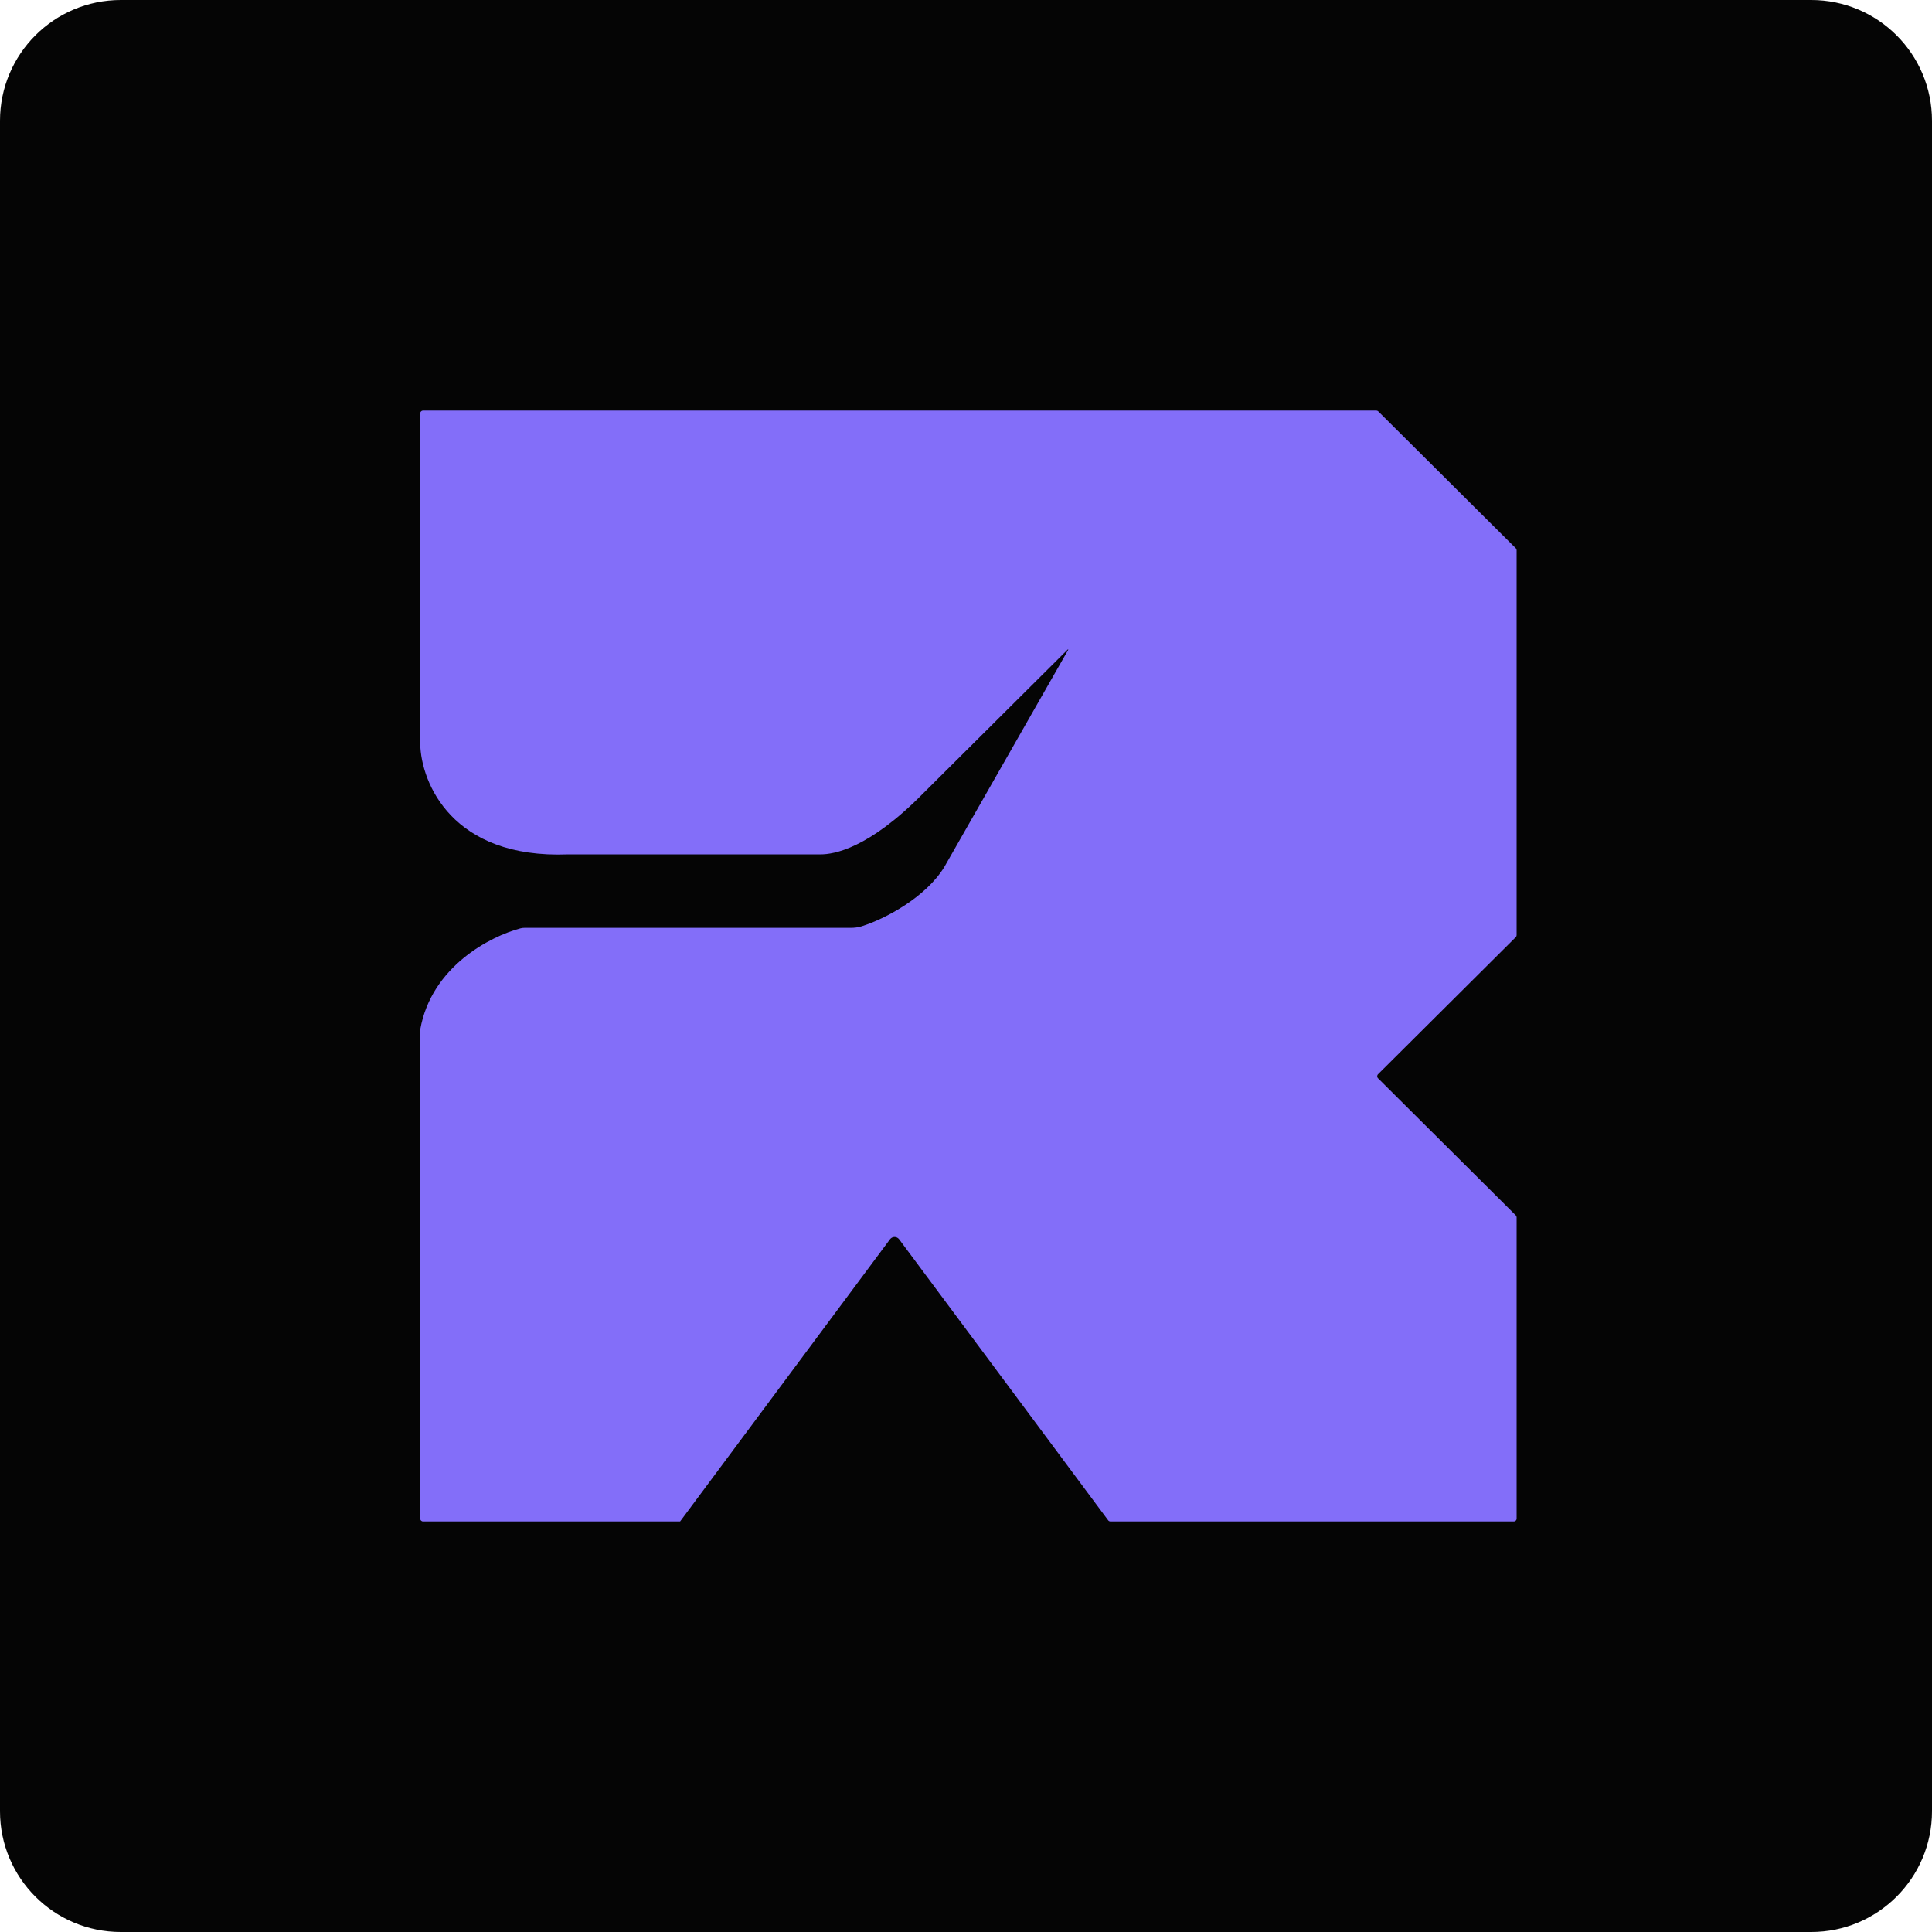
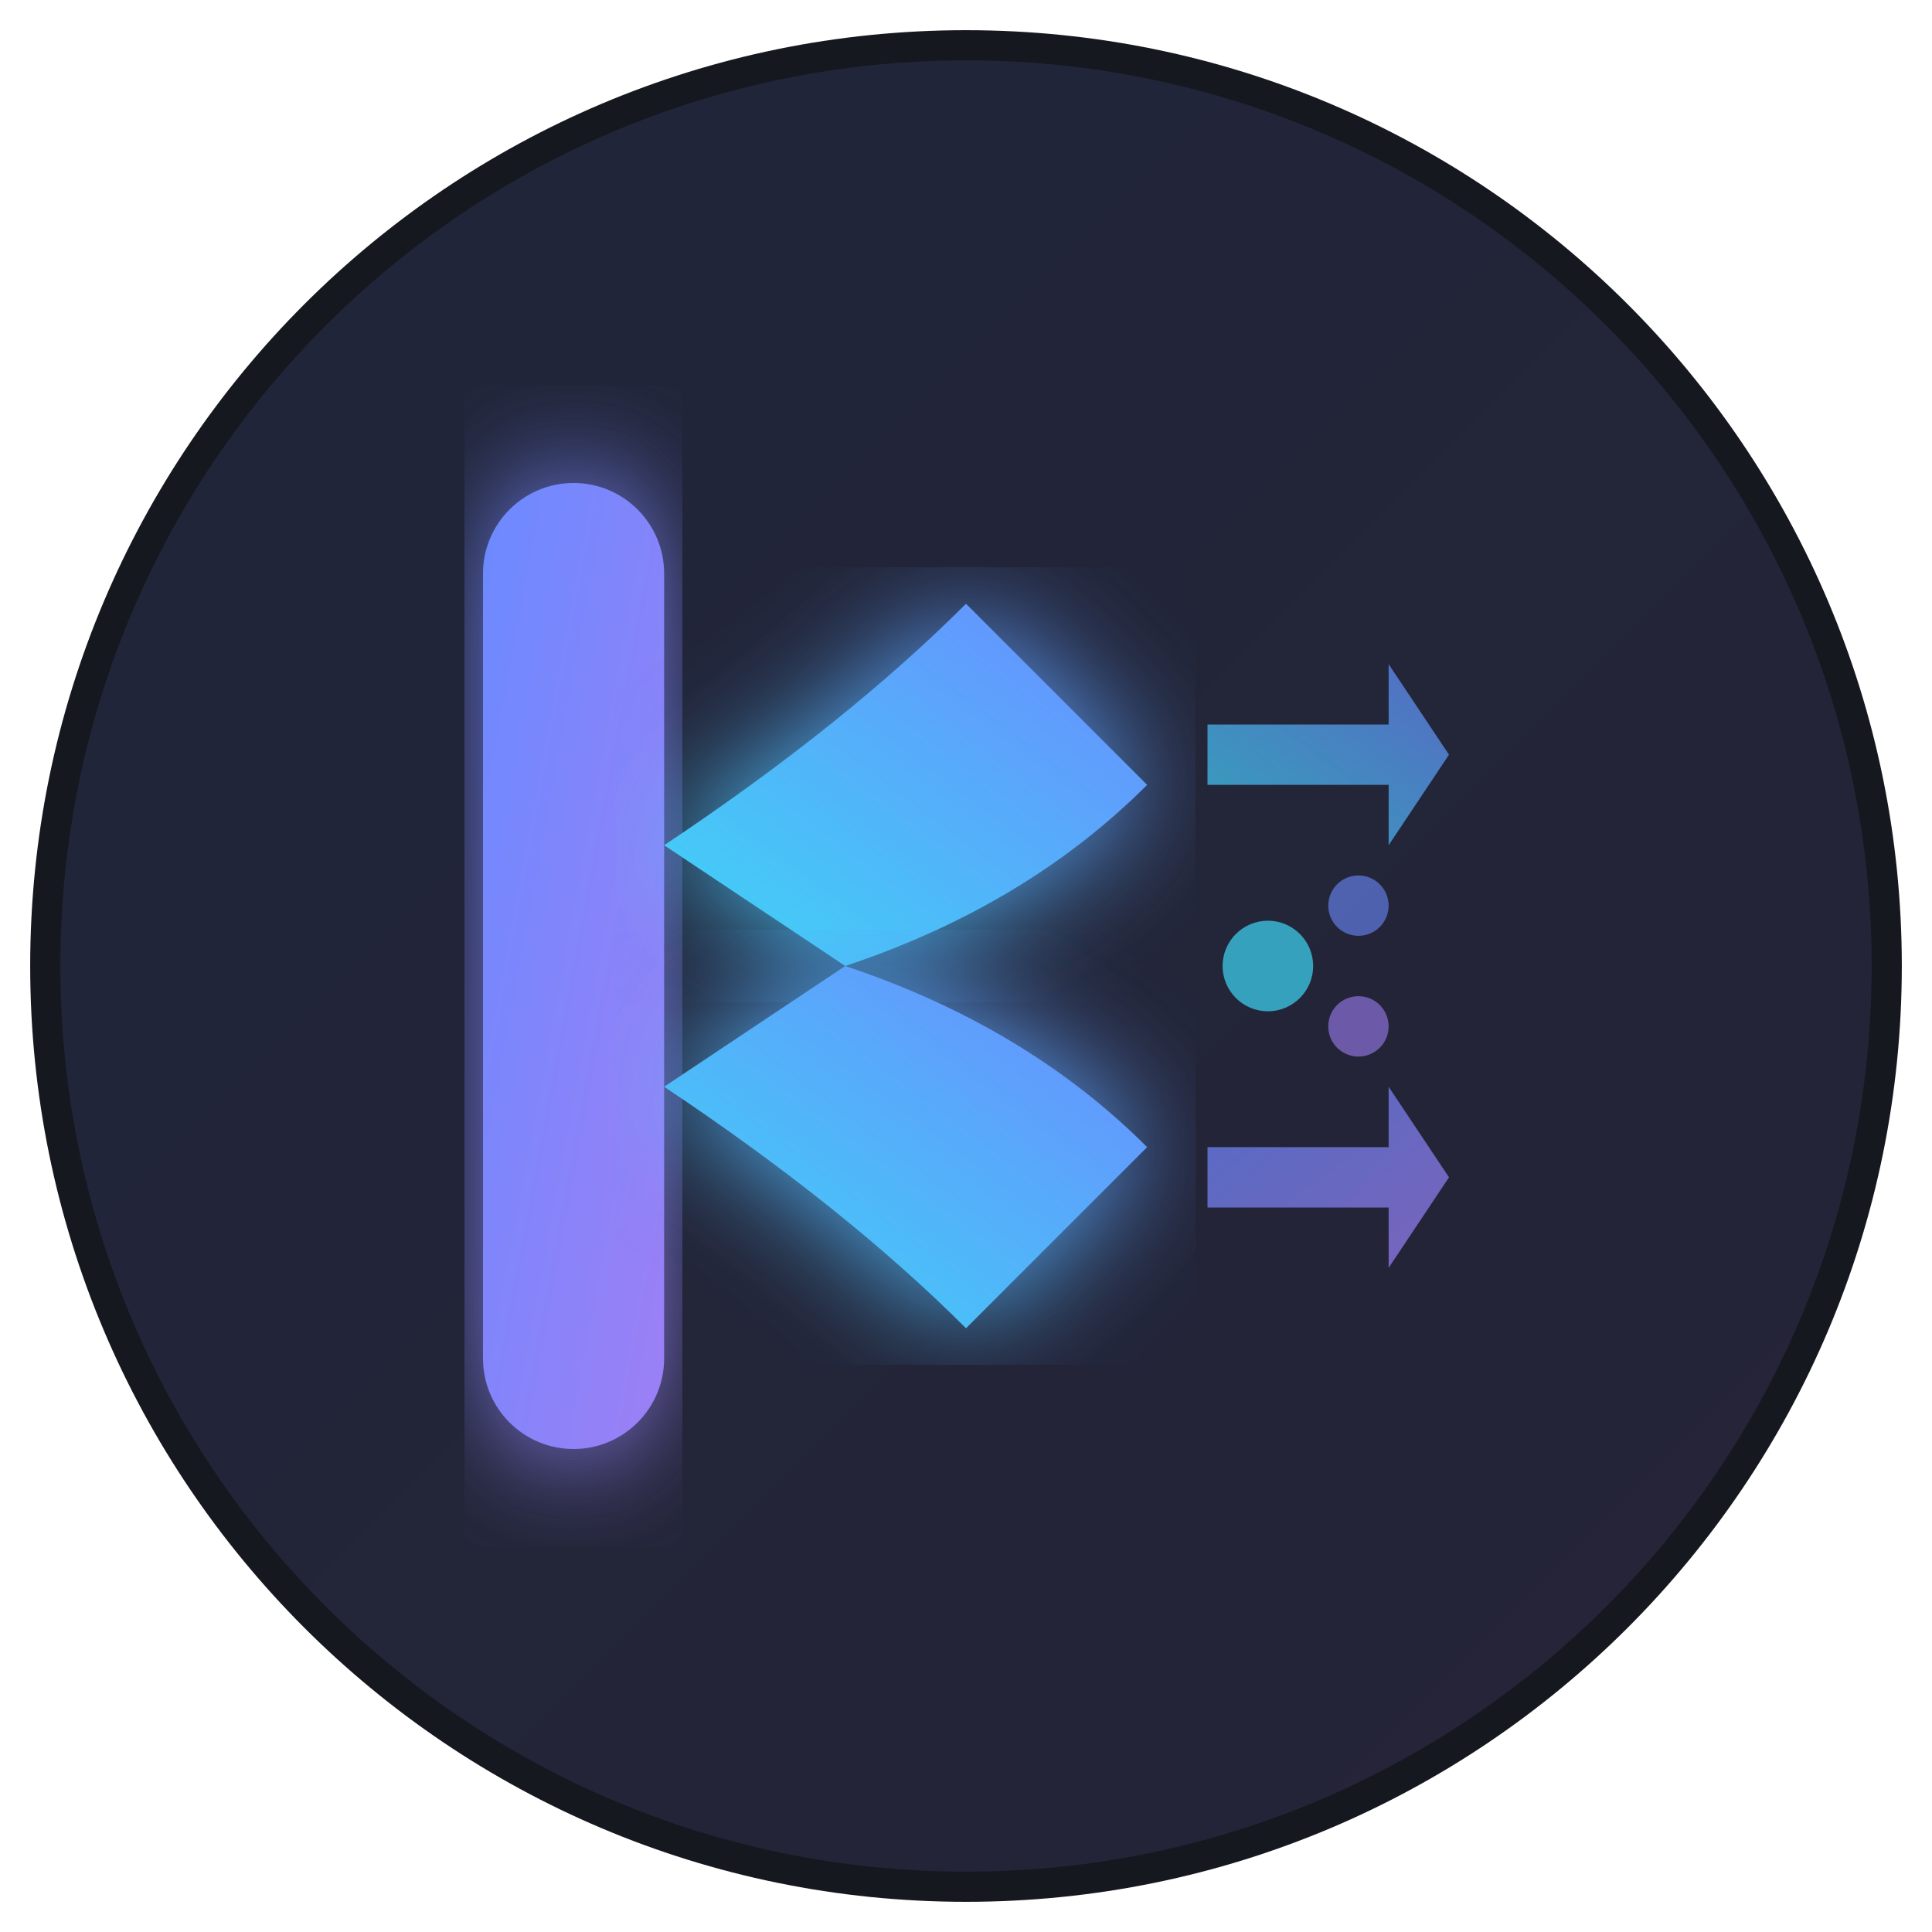
- <svg xmlns="http://www.w3.org/2000/svg" width="256" height="256" viewBox="0 0 256 256" fill="none">
-   <rect width="256" height="256" rx="16" fill="#050505" />
-   <path d="M55.68 98.597V54.775C55.68 54.568 55.849 54.4 56.056 54.4H182.362C182.462 54.4 182.557 54.439 182.628 54.51L200.849 72.643C200.92 72.713 200.96 72.809 200.96 72.909V123.911C200.96 124.011 200.92 124.107 200.849 124.177L182.597 142.342C182.449 142.488 182.449 142.727 182.597 142.873L200.849 161.038C200.92 161.108 200.96 161.204 200.96 161.304V201.224C200.96 201.432 200.791 201.6 200.584 201.6H147.14C147.021 201.6 146.909 201.544 146.838 201.448L119.139 164.208C118.838 163.803 118.231 163.803 117.93 164.208L90.118 201.6H56.056C55.849 201.6 55.68 201.432 55.68 201.224V136.46C55.68 136.438 55.682 136.416 55.686 136.395C57.173 128.061 64.997 124.053 68.972 123.008C69.144 122.963 69.32 122.943 69.498 122.943H112.714C113.205 122.943 113.694 122.89 114.163 122.742C117.33 121.747 122.68 118.882 125.121 114.89L141.544 86.103C141.565 86.066 141.516 86.027 141.484 86.058L122.298 105.152C115.072 112.493 110.442 113.205 108.749 113.205H75.251C59.895 113.804 55.806 103.716 55.68 98.597Z" fill="#836EF9" />
+ <svg xmlns="http://www.w3.org/2000/svg" width="64" height="64" viewBox="0 0 64 64" fill="none">
+   <defs>
+     <linearGradient id="gradient1" x1="0%" y1="0%" x2="100%" y2="100%">
+       <stop offset="0%" style="stop-color:#6B8AFF;stop-opacity:1" />
+       <stop offset="100%" style="stop-color:#9D7FF5;stop-opacity:1" />
+     </linearGradient>
+     <linearGradient id="gradient2" x1="0%" y1="100%" x2="100%" y2="0%">
+       <stop offset="0%" style="stop-color:#3DD6F5;stop-opacity:1" />
+       <stop offset="100%" style="stop-color:#6B8AFF;stop-opacity:1" />
+     </linearGradient>
+     <filter id="glow">
+       <feGaussianBlur stdDeviation="2" result="coloredBlur" />
+       <feMerge>
+         <feMergeNode in="coloredBlur" />
+         <feMergeNode in="SourceGraphic" />
+       </feMerge>
+     </filter>
+   </defs>
+   <circle cx="32" cy="32" r="31" fill="#0A0D14" opacity="0.95" />
+   <circle cx="32" cy="32" r="30" fill="url(#gradient1)" opacity="0.12" />
+   <rect x="16" y="16" width="6" height="32" rx="3" fill="url(#gradient1)" filter="url(#glow)" />
+   <path d="M22 28 Q28 24 32 20 L38 26 Q34 30 28 32 Z" fill="url(#gradient2)" filter="url(#glow)" />
+   <path d="M22 36 Q28 40 32 44 L38 38 Q34 34 28 32 Z" fill="url(#gradient2)" filter="url(#glow)" />
+   <path d="M40 24 L46 24 L46 22 L48 25 L46 28 L46 26 L40 26 Z" fill="url(#gradient2)" opacity="0.7" />
+   <path d="M40 40 L46 40 L46 42 L48 39 L46 36 L46 38 L40 38 Z" fill="url(#gradient1)" opacity="0.7" />
+   <circle cx="42" cy="32" r="1.5" fill="#3DD6F5" opacity="0.7" />
+   <circle cx="45" cy="30" r="1" fill="#6B8AFF" opacity="0.6" />
+   <circle cx="45" cy="34" r="1" fill="#9D7FF5" opacity="0.6" />
</svg>
